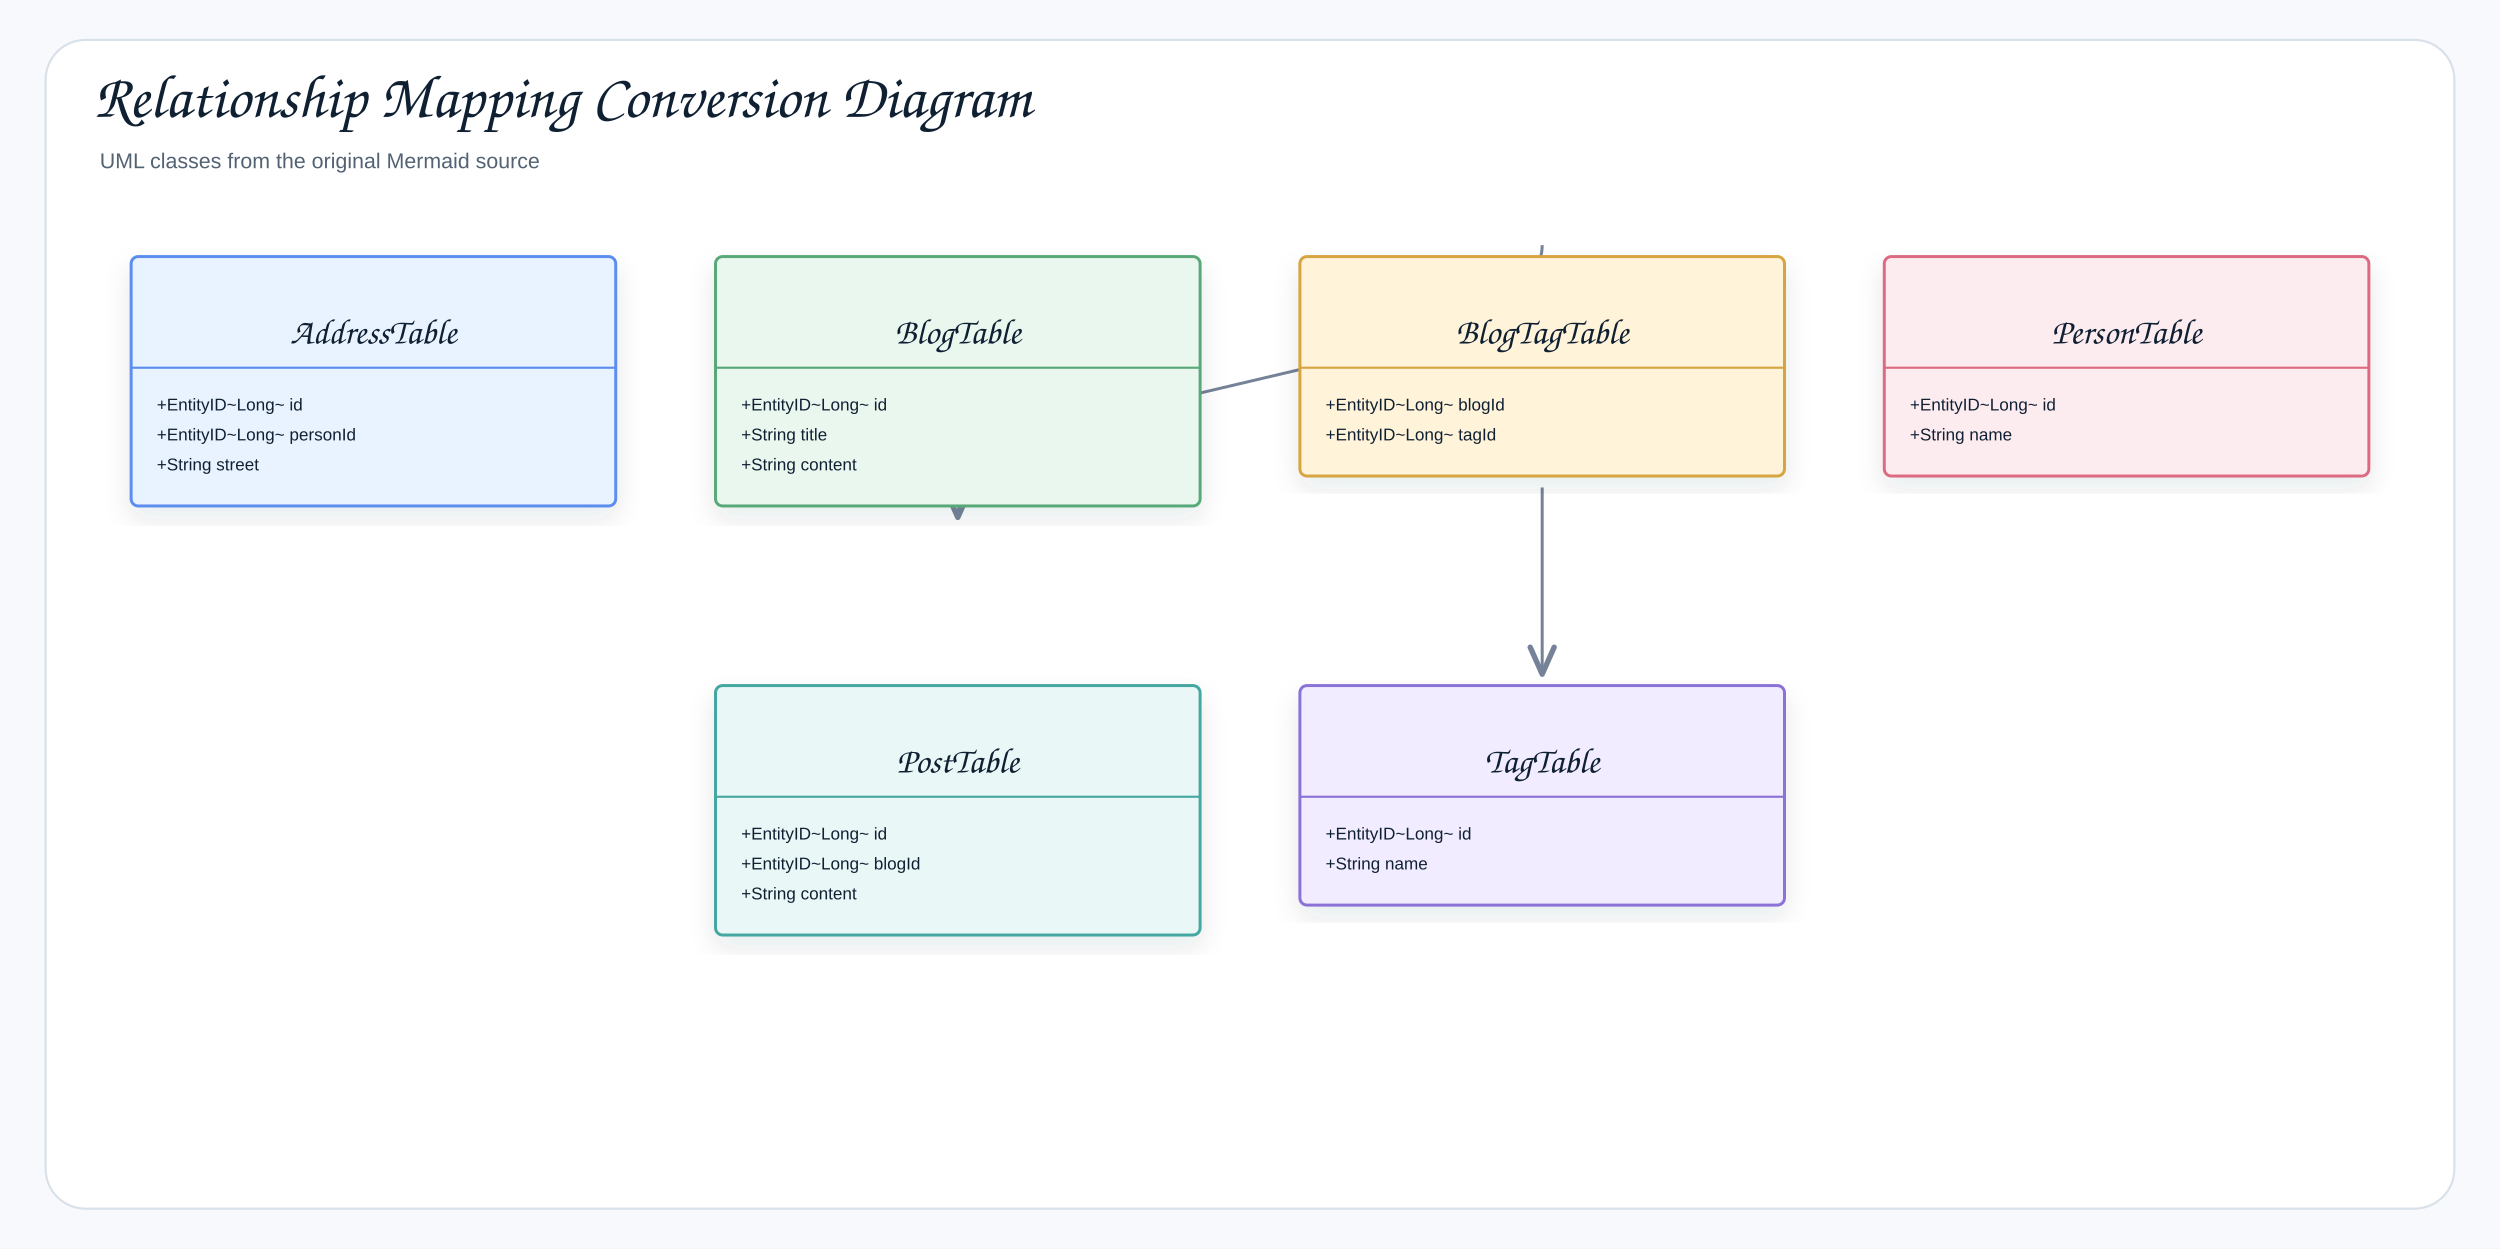
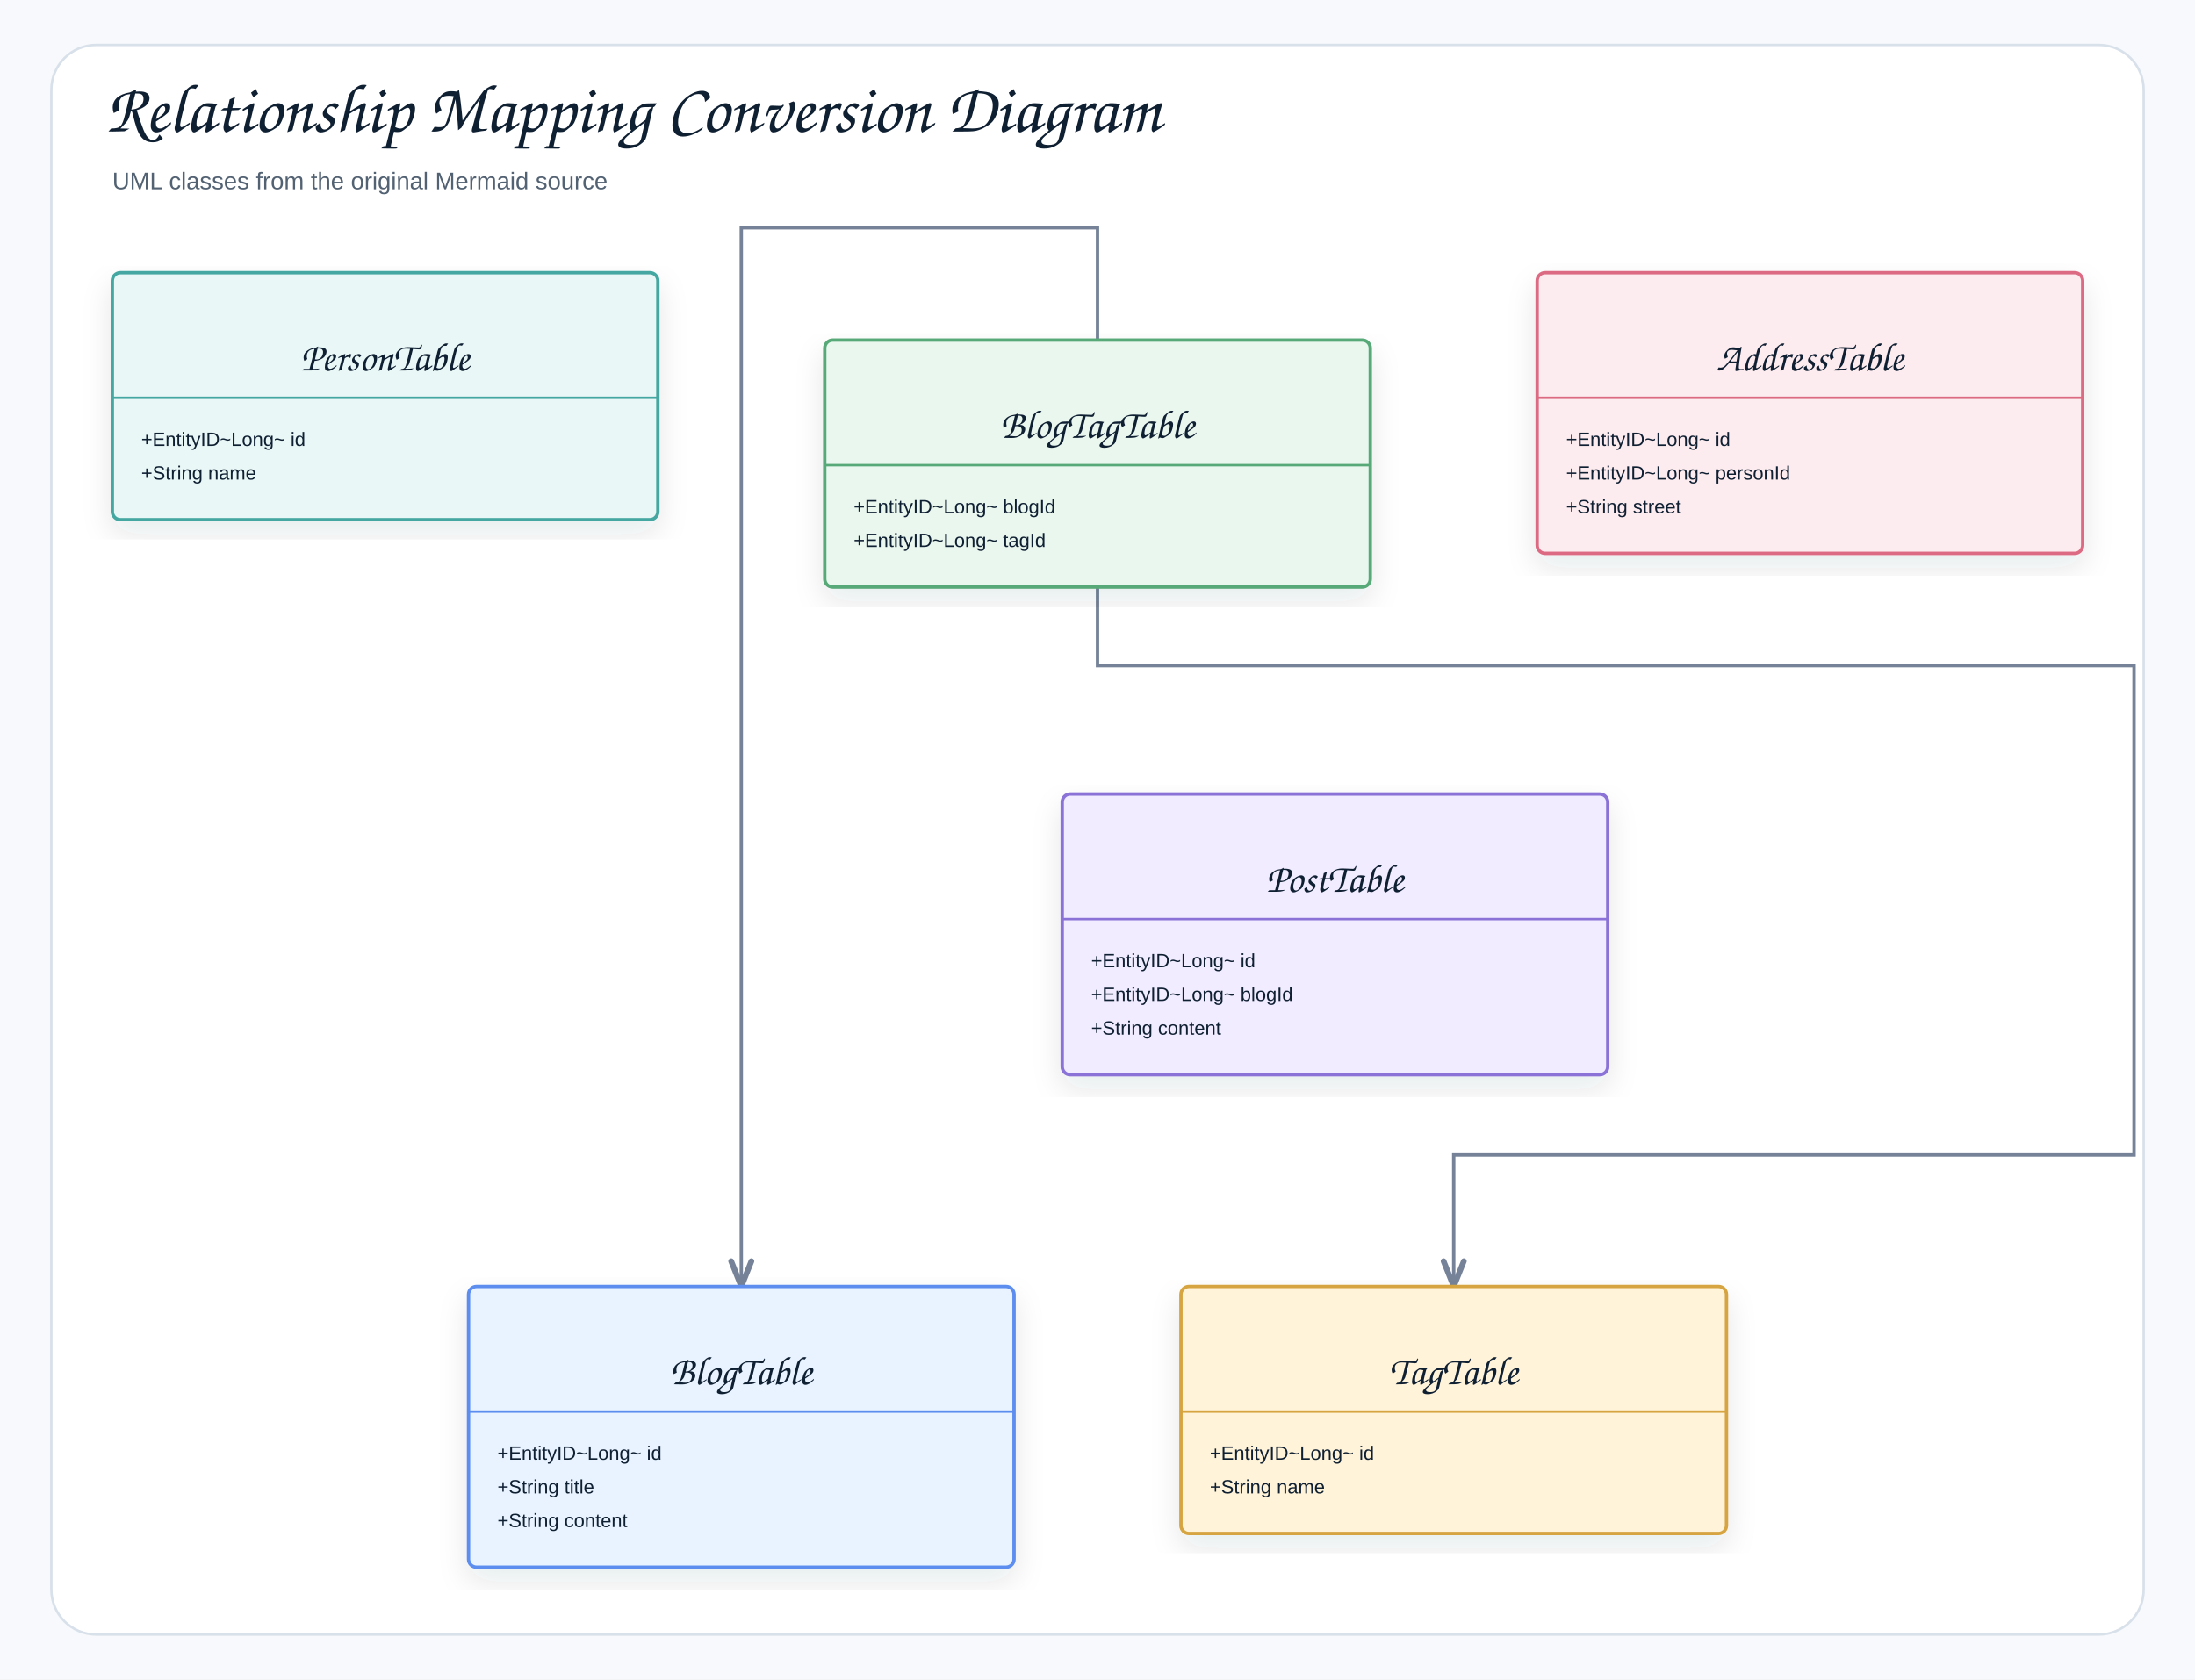
- <svg xmlns="http://www.w3.org/2000/svg" width="1754" height="876" viewBox="0 0 1754 876" role="img" aria-label="Relationship Mapping Conversion Diagram">
+ <svg xmlns="http://www.w3.org/2000/svg" width="1368" height="1047" viewBox="0 0 1368 1047" role="img" aria-label="Relationship Mapping Conversion Diagram">
  <defs>
    <filter id="shadow" x="-8%" y="-8%" width="116%" height="116%">
      <feDropShadow dx="0" dy="8" stdDeviation="9" flood-color="#1f2937" flood-opacity="0.10" />
    </filter>
-     <marker id="openArrow" markerWidth="12" markerHeight="10" refX="10" refY="5" orient="auto" markerUnits="strokeWidth">
-       <path d="M 1 1 L 10 5 L 1 9" fill="none" stroke="#758297" stroke-width="1.8" stroke-linecap="round" stroke-linejoin="round" />
+     <marker id="openArrow" markerWidth="10" markerHeight="8" refX="8.5" refY="4" orient="auto" markerUnits="strokeWidth">
+       <path d="M 1 1 L 8.5 4 L 1 7" fill="none" stroke="#758297" stroke-width="1.7" stroke-linecap="round" stroke-linejoin="round" />
    </marker>
-     <marker id="inherit" markerWidth="14" markerHeight="12" refX="12" refY="6" orient="auto" markerUnits="strokeWidth">
-       <path d="M 0 1 L 12 6 L 0 11 Z" fill="#ffffff" stroke="#758297" stroke-width="1.8" />
+     <marker id="inherit" markerWidth="11" markerHeight="10" refX="9.5" refY="5" orient="auto" markerUnits="strokeWidth">
+       <path d="M 0.5 1 L 9.5 5 L 0.5 9 Z" fill="#ffffff" stroke="#758297" stroke-width="1.7" />
    </marker>
    <style>
    .canvas{fill:#f7f9fc}.frame{fill:#fff;stroke:#d8e0ea;stroke-width:1.5}
    .title{font-family:"Architects Daughter","Comic Sans MS","Comic Sans",cursive;font-size:43px;font-weight:400;fill:#102033}
    .subtitle{font-family:"Comic Sans MS","Comic Sans","Comic Neue",Arial,sans-serif;font-size:15px;font-weight:400;fill:#536273}
    .label{font-family:"Architects Daughter","Comic Sans MS","Comic Sans",cursive;font-size:25px;font-weight:400;fill:#102033}
    .smallLabel{font-family:"Architects Daughter","Comic Sans MS","Comic Sans",cursive;font-size:21px;font-weight:400;fill:#102033}
    .mono{font-family:"Comic Sans MS","Comic Sans","Comic Neue",Arial,sans-serif;font-size:12px;font-weight:400;fill:#102033}
    .small{font-family:"Comic Sans MS","Comic Sans","Comic Neue",Arial,sans-serif;font-size:12px;font-weight:400;fill:#536273}
    .strong{font-family:"Comic Sans MS","Comic Sans","Comic Neue",Arial,sans-serif;font-size:13px;font-weight:400;fill:#102033}
    .card{stroke-width:2.1;filter:url(#shadow)}.compartment{stroke-width:1.5;fill:none}
    .line{stroke:#758297;stroke-width:2.1;fill:none;marker-end:url(#openArrow)}
    .plainLine{stroke:#758297;stroke-width:2.1;fill:none}
    .dashed{stroke:#758297;stroke-width:2.1;stroke-dasharray:7 6;fill:none;marker-end:url(#openArrow)}
    .inheritLine{stroke:#758297;stroke-width:2.2;fill:none;marker-end:url(#inherit)}
    .implLine{stroke:#758297;stroke-width:2.2;stroke-dasharray:8 7;fill:none;marker-end:url(#inherit)}
  </style>
  </defs>
-   <rect class="canvas" width="1754" height="876" />
-   <rect class="frame" x="32" y="28" width="1690" height="820" rx="28" />
+   <rect class="canvas" width="1368" height="1047" />
+   <rect class="frame" x="32" y="28" width="1304" height="991" rx="28" />
  <text class="title" x="66" y="82">Relationship Mapping Conversion Diagram</text>
  <text class="subtitle" x="70" y="118">UML classes from the original Mermaid source</text>
-   <path class="line" d="M1082 342 C1082 407.5 1082 407.5 1082 473" />
-   <path class="line" d="M1082 172 C1082 267.5 672 267.5 672 363" />
-   <g transform="translate(92,180)">
+   <path class="line" d="M684 366 L684 415 L1330 415 L1330 720 L906 720 L906 802" />
+   <path class="line" d="M684 366 L684 142 L462 142 L462 802" />
+   <g transform="translate(292,802)">
    <rect class="card" x="0" y="0" width="340" height="175" rx="5" fill="#E8F3FF" stroke="#5B8DEF" />
    <line class="compartment" x1="0" y1="78" x2="340" y2="78" stroke="#5B8DEF" />
+     <text class="small" x="170" y="26" text-anchor="middle" />
+     <text class="label" x="170" y="61" text-anchor="middle">BlogTable</text>
+     <text class="mono" x="18" y="108">+EntityID~Long~ id</text>
+     <text class="mono" x="18" y="129">+String title</text>
+     <text class="mono" x="18" y="150">+String content</text>
+   </g>
+   <g transform="translate(514,212)">
+     <rect class="card" x="0" y="0" width="340" height="154" rx="5" fill="#EAF7EF" stroke="#58A978" />
+     <line class="compartment" x1="0" y1="78" x2="340" y2="78" stroke="#58A978" />
+     <text class="small" x="170" y="26" text-anchor="middle" />
+     <text class="label" x="170" y="61" text-anchor="middle">BlogTagTable</text>
+     <text class="mono" x="18" y="108">+EntityID~Long~ blogId</text>
+     <text class="mono" x="18" y="129">+EntityID~Long~ tagId</text>
+   </g>
+   <g transform="translate(736,802)">
+     <rect class="card" x="0" y="0" width="340" height="154" rx="5" fill="#FFF3D9" stroke="#D6A441" />
+     <line class="compartment" x1="0" y1="78" x2="340" y2="78" stroke="#D6A441" />
+     <text class="small" x="170" y="26" text-anchor="middle" />
+     <text class="label" x="170" y="61" text-anchor="middle">TagTable</text>
+     <text class="mono" x="18" y="108">+EntityID~Long~ id</text>
+     <text class="mono" x="18" y="129">+String name</text>
+   </g>
+   <g transform="translate(958,170)">
+     <rect class="card" x="0" y="0" width="340" height="175" rx="5" fill="#FDECEF" stroke="#DC6B82" />
+     <line class="compartment" x1="0" y1="78" x2="340" y2="78" stroke="#DC6B82" />
    <text class="small" x="170" y="26" text-anchor="middle" />
    <text class="label" x="170" y="61" text-anchor="middle">AddressTable</text>
    <text class="mono" x="18" y="108">+EntityID~Long~ id</text>
    <text class="mono" x="18" y="129">+EntityID~Long~ personId</text>
    <text class="mono" x="18" y="150">+String street</text>
  </g>
-   <g transform="translate(502,180)">
-     <rect class="card" x="0" y="0" width="340" height="175" rx="5" fill="#EAF7EF" stroke="#58A978" />
-     <line class="compartment" x1="0" y1="78" x2="340" y2="78" stroke="#58A978" />
-     <text class="small" x="170" y="26" text-anchor="middle" />
-     <text class="label" x="170" y="61" text-anchor="middle">BlogTable</text>
-     <text class="mono" x="18" y="108">+EntityID~Long~ id</text>
-     <text class="mono" x="18" y="129">+String title</text>
-     <text class="mono" x="18" y="150">+String content</text>
-   </g>
-   <g transform="translate(912,180)">
-     <rect class="card" x="0" y="0" width="340" height="154" rx="5" fill="#FFF3D9" stroke="#D6A441" />
-     <line class="compartment" x1="0" y1="78" x2="340" y2="78" stroke="#D6A441" />
-     <text class="small" x="170" y="26" text-anchor="middle" />
-     <text class="label" x="170" y="61" text-anchor="middle">BlogTagTable</text>
-     <text class="mono" x="18" y="108">+EntityID~Long~ blogId</text>
-     <text class="mono" x="18" y="129">+EntityID~Long~ tagId</text>
-   </g>
-   <g transform="translate(1322,180)">
-     <rect class="card" x="0" y="0" width="340" height="154" rx="5" fill="#FDECEF" stroke="#DC6B82" />
-     <line class="compartment" x1="0" y1="78" x2="340" y2="78" stroke="#DC6B82" />
+   <g transform="translate(70,170)">
+     <rect class="card" x="0" y="0" width="340" height="154" rx="5" fill="#E9F7F6" stroke="#45A7A1" />
+     <line class="compartment" x1="0" y1="78" x2="340" y2="78" stroke="#45A7A1" />
    <text class="small" x="170" y="26" text-anchor="middle" />
    <text class="label" x="170" y="61" text-anchor="middle">PersonTable</text>
    <text class="mono" x="18" y="108">+EntityID~Long~ id</text>
    <text class="mono" x="18" y="129">+String name</text>
  </g>
-   <g transform="translate(502,481)">
-     <rect class="card" x="0" y="0" width="340" height="175" rx="5" fill="#E9F7F6" stroke="#45A7A1" />
-     <line class="compartment" x1="0" y1="78" x2="340" y2="78" stroke="#45A7A1" />
+   <g transform="translate(662,495)">
+     <rect class="card" x="0" y="0" width="340" height="175" rx="5" fill="#F1ECFF" stroke="#8A72D6" />
+     <line class="compartment" x1="0" y1="78" x2="340" y2="78" stroke="#8A72D6" />
    <text class="small" x="170" y="26" text-anchor="middle" />
    <text class="label" x="170" y="61" text-anchor="middle">PostTable</text>
    <text class="mono" x="18" y="108">+EntityID~Long~ id</text>
    <text class="mono" x="18" y="129">+EntityID~Long~ blogId</text>
    <text class="mono" x="18" y="150">+String content</text>
  </g>
-   <g transform="translate(912,481)">
-     <rect class="card" x="0" y="0" width="340" height="154" rx="5" fill="#F1ECFF" stroke="#8A72D6" />
-     <line class="compartment" x1="0" y1="78" x2="340" y2="78" stroke="#8A72D6" />
-     <text class="small" x="170" y="26" text-anchor="middle" />
-     <text class="label" x="170" y="61" text-anchor="middle">TagTable</text>
-     <text class="mono" x="18" y="108">+EntityID~Long~ id</text>
-     <text class="mono" x="18" y="129">+String name</text>
-   </g>
</svg>
